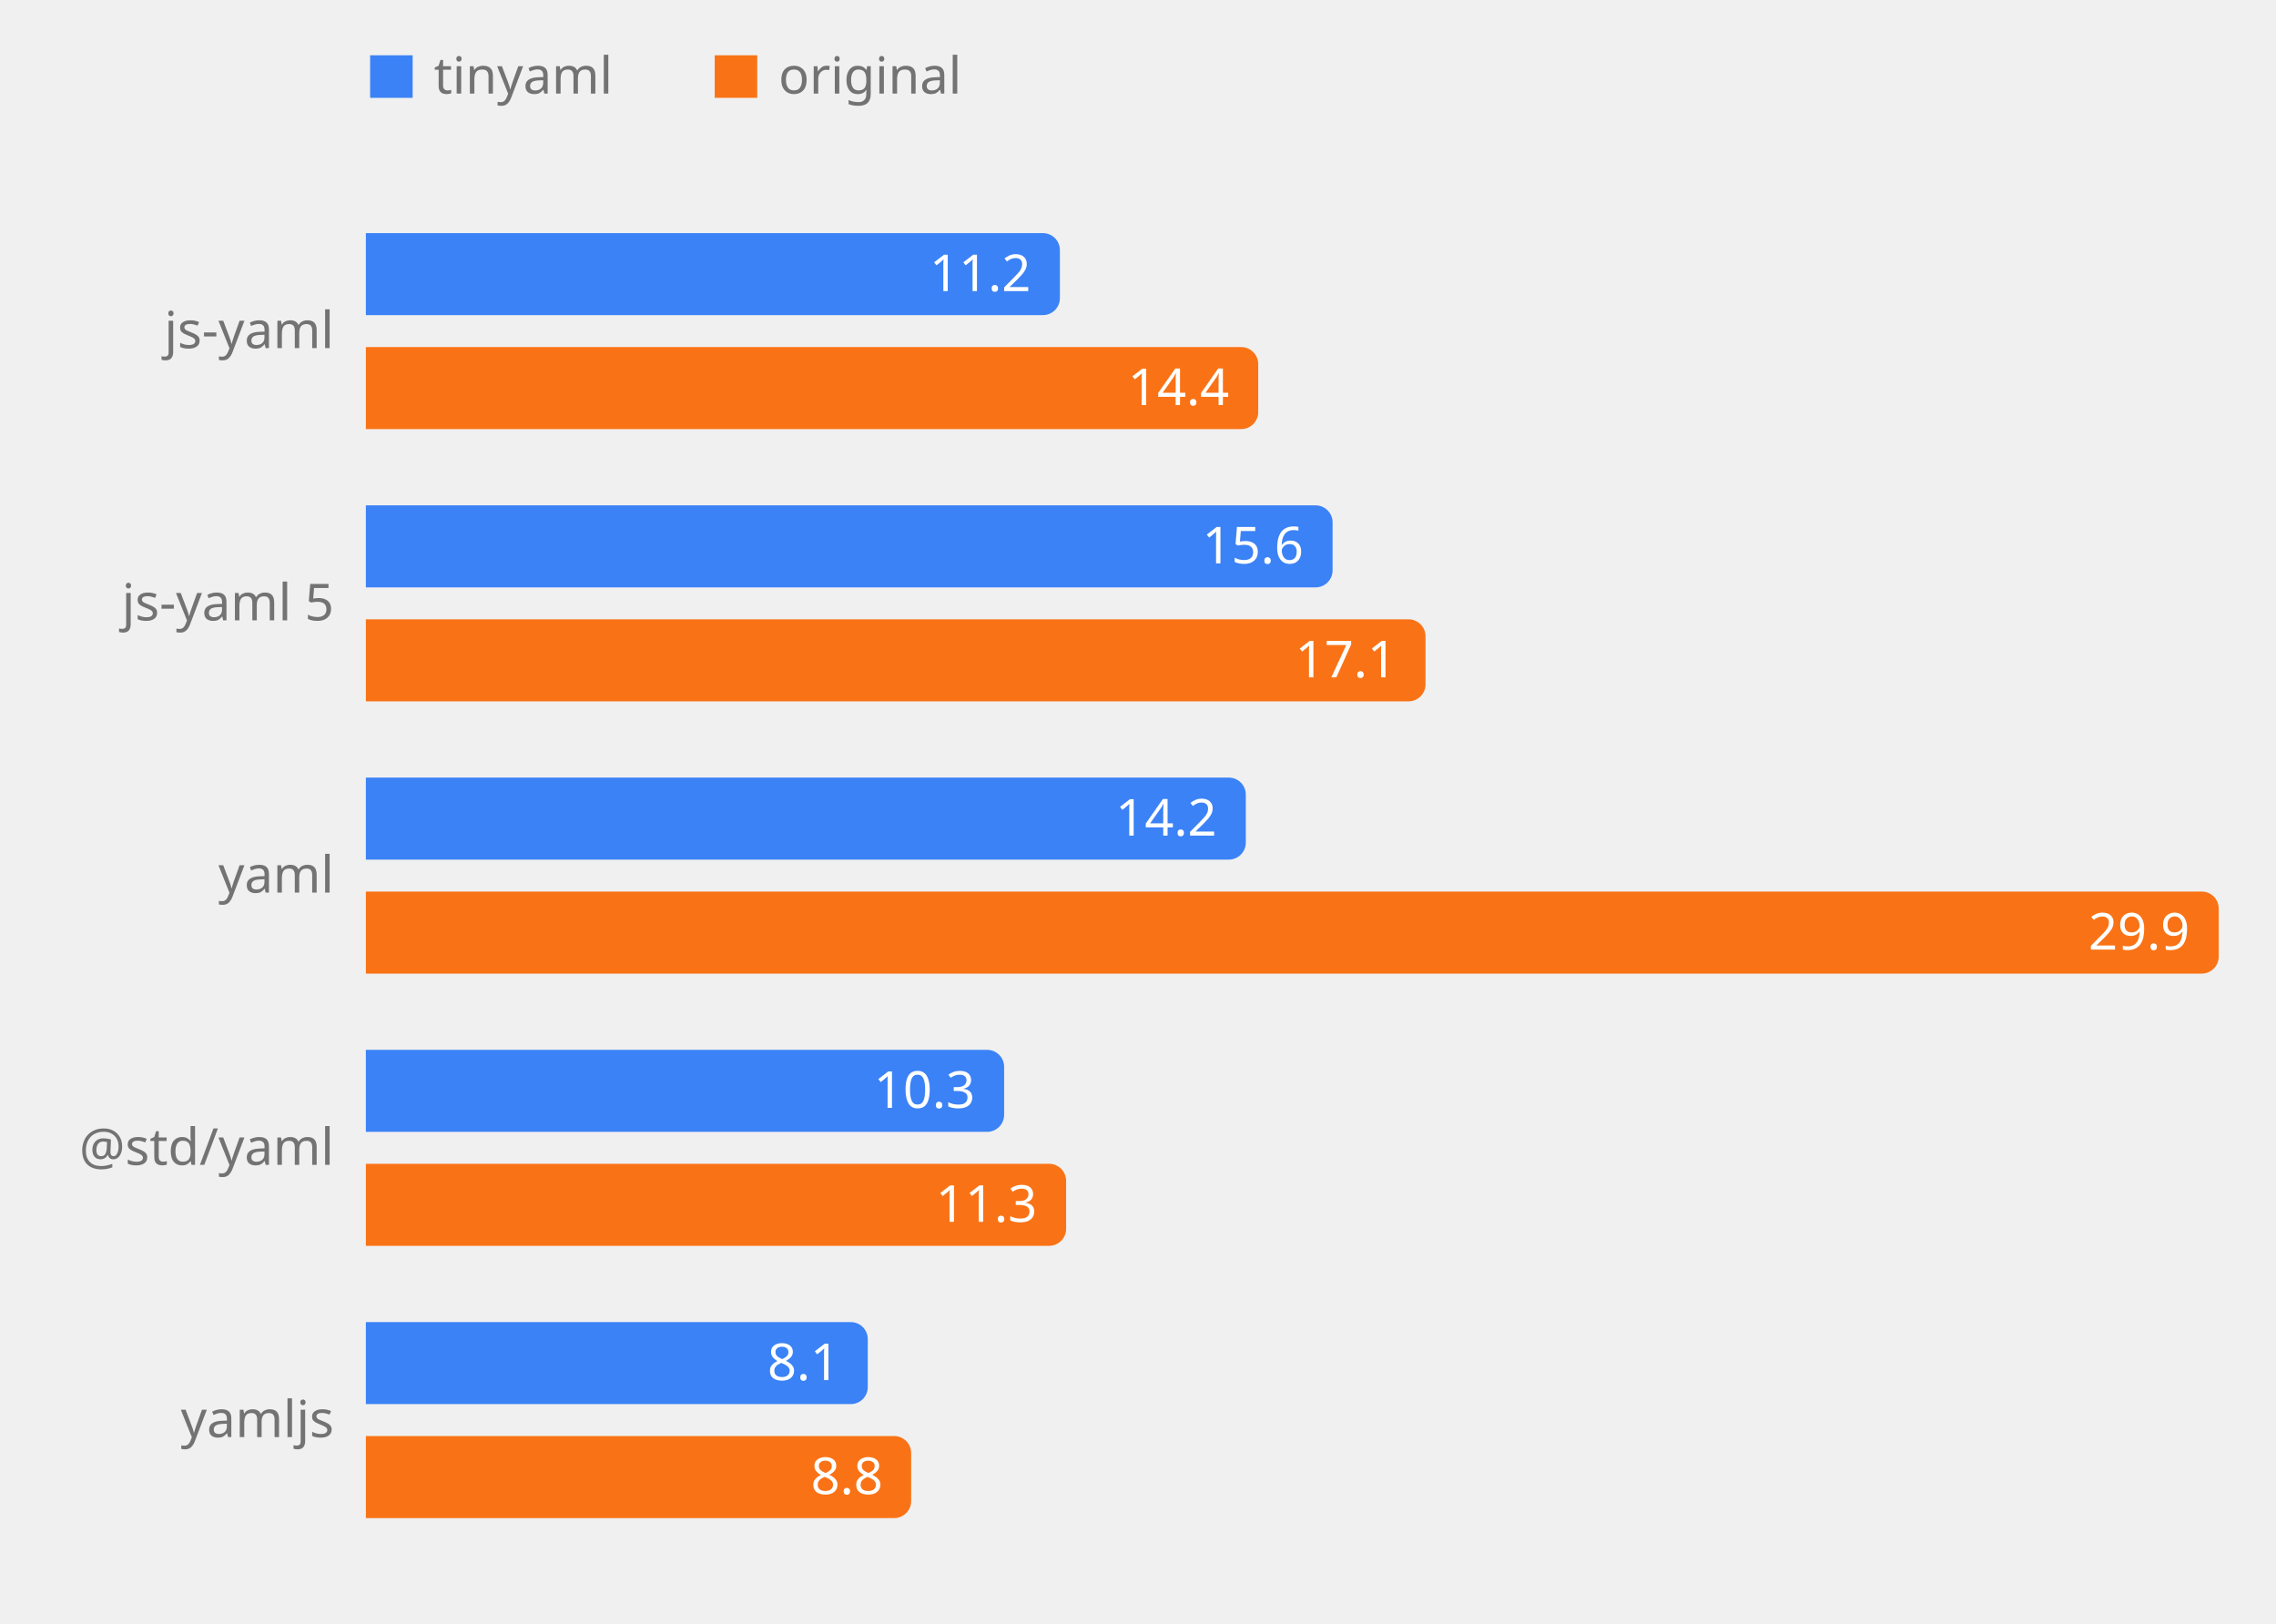
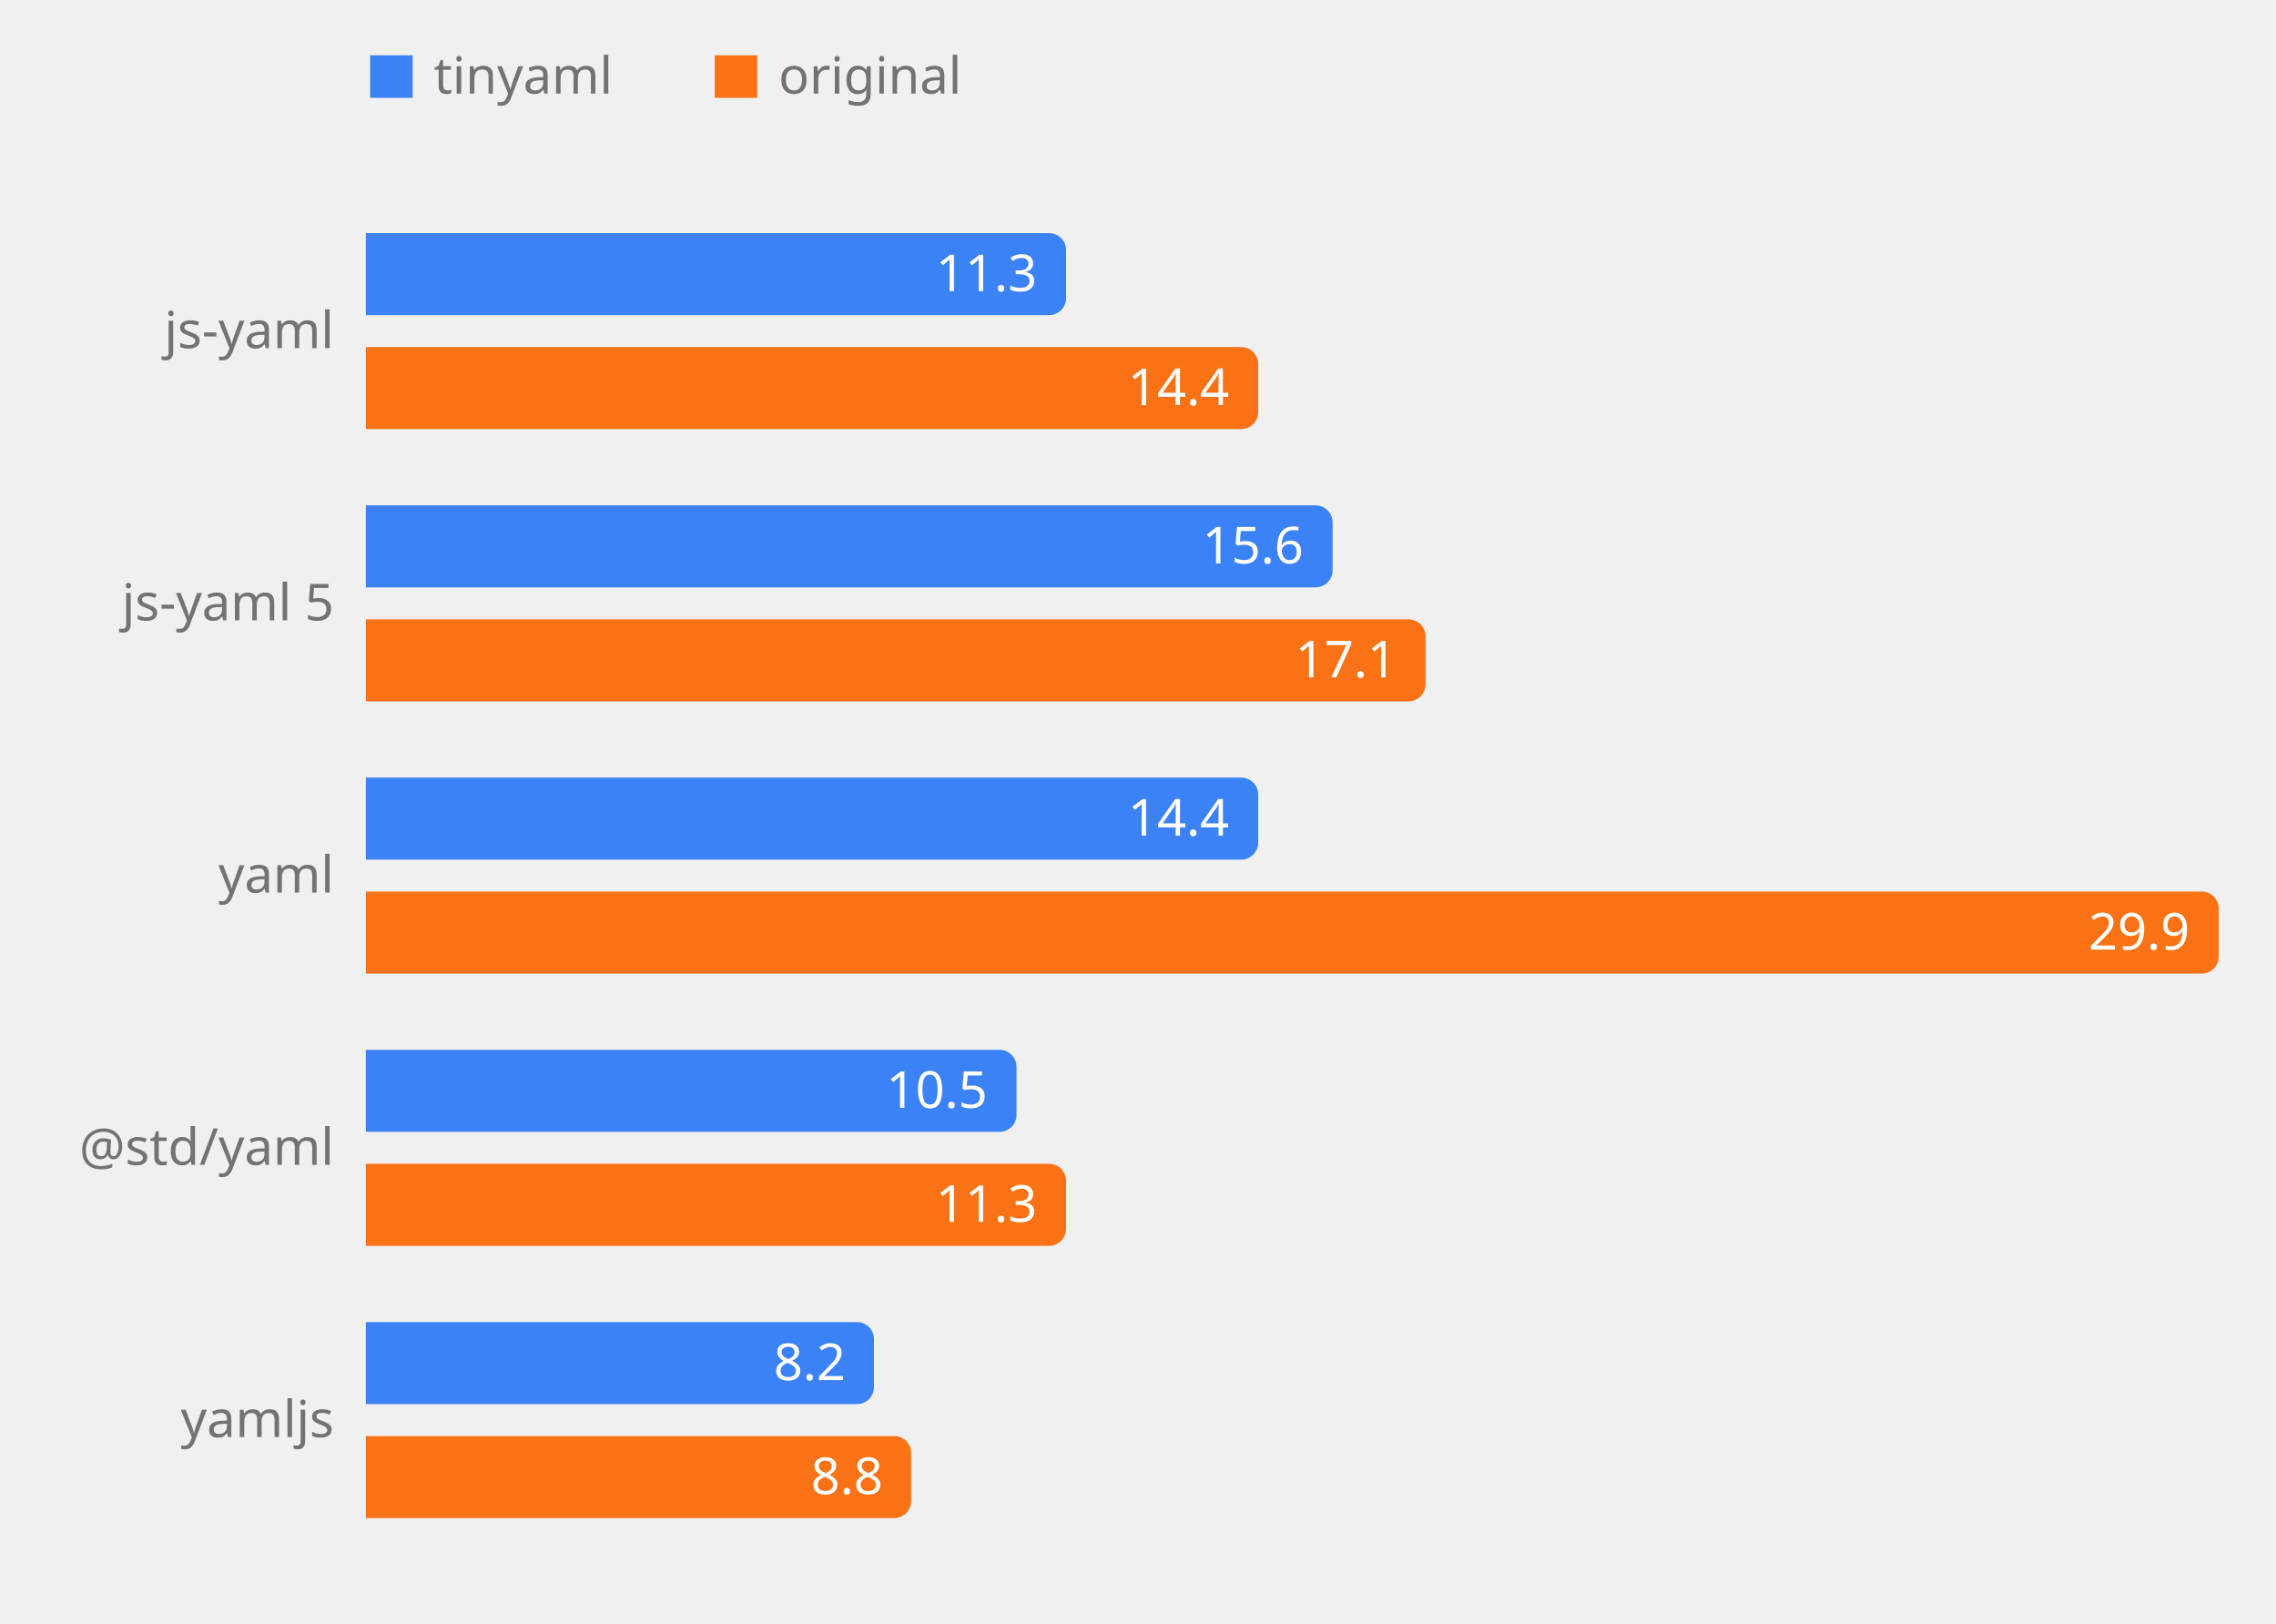
<svg xmlns="http://www.w3.org/2000/svg" role="img" aria-label="Bundle size, KiB gzip" version="1.1" class="marks" width="535" height="381.68" viewBox="0 0 535 381.68">
  <g fill="none" stroke-miterlimit="4" transform="translate(86,42)">
    <g class="mark-group role-frame root">
      <g transform="translate(0,0)">
        <path class="background" d="M0,0h437v327.68h-437Z" />
        <g>
          <g class="mark-group role-axis">
            <g transform="translate(0.5,328.18)">
              <path class="background" d="M0,0h0v0h0Z" pointer-events="none" />
              <g />
            </g>
          </g>
          <g class="mark-group role-axis">
            <g transform="translate(0.5,0.5)">
              <path class="background" d="M0,0h0v0h0Z" pointer-events="none" />
              <g>
                <g class="mark-text role-axis-label" pointer-events="none">
                  <text text-anchor="end" transform="translate(-8,39.34)" font-family="sans-serif" font-size="12px" fill="#737373" opacity="1">js-yaml</text>
                  <text text-anchor="end" transform="translate(-8,103.34)" font-family="sans-serif" font-size="12px" fill="#737373" opacity="1">js-yaml 5</text>
                  <text text-anchor="end" transform="translate(-8,167.34)" font-family="sans-serif" font-size="12px" fill="#737373" opacity="1">yaml</text>
                  <text text-anchor="end" transform="translate(-8,231.34)" font-family="sans-serif" font-size="12px" fill="#737373" opacity="1">@std/yaml</text>
                  <text text-anchor="end" transform="translate(-8,295.34)" font-family="sans-serif" font-size="12px" fill="#737373" opacity="1">yamljs</text>
                </g>
              </g>
            </g>
          </g>
          <g class="mark-rect role-mark layer_0_marks">
-             <path d="M0,12.80L159.14,12.80C161.35,12.80,163.14,14.59,163.14,16.80L163.14,28.08C163.14,30.29,161.35,32.08,159.14,32.08L0,32.08C0,32.08,0,32.08,0,32.08L0,12.80C0,12.80,0,12.80,0,12.80Z" fill="#3b82f6" />
+             <path d="M0,12.80L160.60,12.80C162.81,12.80,164.60,14.59,164.60,16.80L164.60,28.08C164.60,30.29,162.81,32.08,160.60,32.08L0,32.08C0,32.08,0,32.08,0,32.08L0,12.80C0,12.80,0,12.80,0,12.80Z" fill="#3b82f6" />
            <path d="M0,39.59L205.76,39.59C207.96,39.59,209.76,41.38,209.76,43.59L209.76,54.88C209.76,57.08,207.96,58.88,205.76,58.88L0,58.88C0,58.88,0,58.88,0,58.88L0,39.59C0,39.59,0,39.59,0,39.59Z" fill="#f97316" />
            <path d="M0,76.80L223.24,76.80C225.44,76.80,227.24,78.59,227.24,80.80L227.24,92.08C227.24,94.29,225.44,96.08,223.24,96.08L0,96.08C0,96.08,0,96.08,0,96.08L0,76.80C0,76.80,0,76.80,0,76.80Z" fill="#3b82f6" />
            <path d="M0,103.59L245.09,103.59C247.29,103.59,249.09,105.38,249.09,107.59L249.09,118.88C249.09,121.08,247.29,122.88,245.09,122.88L0,122.88C0,122.88,0,122.88,0,122.88L0,103.59C0,103.59,0,103.59,0,103.59Z" fill="#f97316" />
-             <path d="M0,140.8L202.84,140.8C205.05,140.8,206.84,142.59,206.84,144.8L206.84,156.08C206.84,158.29,205.05,160.08,202.84,160.08L0,160.08C0,160.08,0,160.08,0,160.08L0,140.8C0,140.8,0,140.8,0,140.8Z" fill="#3b82f6" />
+             <path d="M0,140.8L205.76,140.8C207.96,140.8,209.76,142.59,209.76,144.8L209.76,156.08C209.76,158.29,207.96,160.08,205.76,160.08L0,160.08C0,160.08,0,160.08,0,160.08L0,140.8C0,140.8,0,140.8,0,140.8Z" fill="#3b82f6" />
            <path d="M0,167.59L431.54,167.59C433.75,167.59,435.54,169.38,435.54,171.59L435.54,182.88C435.54,185.08,433.75,186.88,431.54,186.88L0,186.88C0,186.88,0,186.88,0,186.88L0,167.59C0,167.59,0,167.59,0,167.59Z" fill="#f97316" />
-             <path d="M0,204.8L146.03,204.8C148.24,204.8,150.03,206.59,150.03,208.8L150.03,220.08C150.03,222.29,148.24,224.08,146.03,224.08L0,224.08C0,224.08,0,224.08,0,224.08L0,204.8C0,204.8,0,204.8,0,204.8Z" fill="#3b82f6" />
+             <path d="M0,204.8L148.95,204.8C151.15,204.8,152.95,206.59,152.95,208.8L152.95,220.08C152.95,222.29,151.15,224.08,148.95,224.08L0,224.08C0,224.08,0,224.08,0,224.08L0,204.8C0,204.8,0,204.8,0,204.8Z" fill="#3b82f6" />
            <path d="M0,231.59L160.60,231.59C162.81,231.59,164.60,233.38,164.60,235.59L164.60,246.88C164.60,249.08,162.81,250.88,160.60,250.88L0,250.88C0,250.88,0,250.88,0,250.88L0,231.59C0,231.59,0,231.59,0,231.59Z" fill="#f97316" />
-             <path d="M0,268.8L113.98,268.8C116.19,268.8,117.98,270.59,117.98,272.8L117.98,284.08C117.98,286.29,116.19,288.08,113.98,288.08L0,288.08C0,288.08,0,288.08,0,288.08L0,268.8C0,268.8,0,268.8,0,268.8Z" fill="#3b82f6" />
+             <path d="M0,268.8L115.44,268.8C117.65,268.8,119.44,270.59,119.44,272.8L119.44,284.08C119.44,286.29,117.65,288.08,115.44,288.08L0,288.08C0,288.08,0,288.08,0,288.08L0,268.8C0,268.8,0,268.8,0,268.8Z" fill="#3b82f6" />
            <path d="M0,295.59L124.18,295.59C126.39,295.59,128.18,297.38,128.18,299.59L128.18,310.88C128.18,313.08,126.39,314.88,124.18,314.88L0,314.88C0,314.88,0,314.88,0,314.88L0,295.59C0,295.59,0,295.59,0,295.59Z" fill="#f97316" />
          </g>
          <g class="mark-text role-mark">
-             <text text-anchor="middle" transform="translate(144.42,26.44)" font-family="sans-serif" font-size="12px" font-weight="500" fill="#ffffff">11.2</text>
+             <text text-anchor="middle" transform="translate(145.88,26.44)" font-family="sans-serif" font-size="12px" font-weight="500" fill="#ffffff">11.3</text>
            <text text-anchor="middle" transform="translate(191.04,53.23)" font-family="sans-serif" font-size="12px" font-weight="500" fill="#ffffff">14.4</text>
            <text text-anchor="middle" transform="translate(208.52,90.44)" font-family="sans-serif" font-size="12px" font-weight="500" fill="#ffffff">15.6</text>
            <text text-anchor="middle" transform="translate(230.37,117.23)" font-family="sans-serif" font-size="12px" font-weight="500" fill="#ffffff">17.1</text>
-             <text text-anchor="middle" transform="translate(188.12,154.44)" font-family="sans-serif" font-size="12px" font-weight="500" fill="#ffffff">14.2</text>
+             <text text-anchor="middle" transform="translate(191.04,154.44)" font-family="sans-serif" font-size="12px" font-weight="500" fill="#ffffff">14.4</text>
            <text text-anchor="middle" transform="translate(416.82,181.23)" font-family="sans-serif" font-size="12px" font-weight="500" fill="#ffffff">29.9</text>
-             <text text-anchor="middle" transform="translate(131.31,218.44)" font-family="sans-serif" font-size="12px" font-weight="500" fill="#ffffff">10.3</text>
+             <text text-anchor="middle" transform="translate(134.23,218.44)" font-family="sans-serif" font-size="12px" font-weight="500" fill="#ffffff">10.5</text>
            <text text-anchor="middle" transform="translate(145.88,245.23)" font-family="sans-serif" font-size="12px" font-weight="500" fill="#ffffff">11.3</text>
-             <text text-anchor="middle" transform="translate(102.86,282.44)" font-family="sans-serif" font-size="12px" font-weight="500" fill="#ffffff">8.1</text>
+             <text text-anchor="middle" transform="translate(104.32,282.44)" font-family="sans-serif" font-size="12px" font-weight="500" fill="#ffffff">8.2</text>
            <text text-anchor="middle" transform="translate(113.06,309.23)" font-family="sans-serif" font-size="12px" font-weight="500" fill="#ffffff">8.8</text>
          </g>
          <g class="mark-group role-legend">
            <g transform="translate(0,-30)">
              <path class="background" d="M0,0h142v12h-142Z" pointer-events="none" />
              <g>
                <g class="mark-group role-legend-entry">
                  <g transform="translate(0,0)">
                    <path class="background" d="M0,0h0v0h0Z" pointer-events="none" />
                    <g>
                      <g class="mark-group role-scope">
                        <g transform="translate(0,0)">
                          <path class="background" d="M0,0h60.16v12h-60.16Z" pointer-events="none" opacity="1" />
                          <g>
                            <g class="mark-symbol role-legend-symbol" pointer-events="none">
                              <path transform="translate(6,6)" d="M-5,-5h10v10h-10Z" fill="#3b82f6" stroke-width="1.5" opacity="1" />
                            </g>
                            <g class="mark-text role-legend-label" pointer-events="none">
                              <text text-anchor="start" transform="translate(16,10)" font-family="sans-serif" font-size="12px" fill="#737373" opacity="1">tinyaml</text>
                            </g>
                          </g>
                        </g>
                        <g transform="translate(81,0)">
                          <path class="background" d="M0,0h60.16v12h-60.16Z" pointer-events="none" opacity="1" />
                          <g>
                            <g class="mark-symbol role-legend-symbol" pointer-events="none">
                              <path transform="translate(6,6)" d="M-5,-5h10v10h-10Z" fill="#f97316" stroke-width="1.5" opacity="1" />
                            </g>
                            <g class="mark-text role-legend-label" pointer-events="none">
                              <text text-anchor="start" transform="translate(16,10)" font-family="sans-serif" font-size="12px" fill="#737373" opacity="1">original</text>
                            </g>
                          </g>
                        </g>
                      </g>
                    </g>
                  </g>
                </g>
              </g>
            </g>
          </g>
        </g>
      </g>
    </g>
  </g>
</svg>
